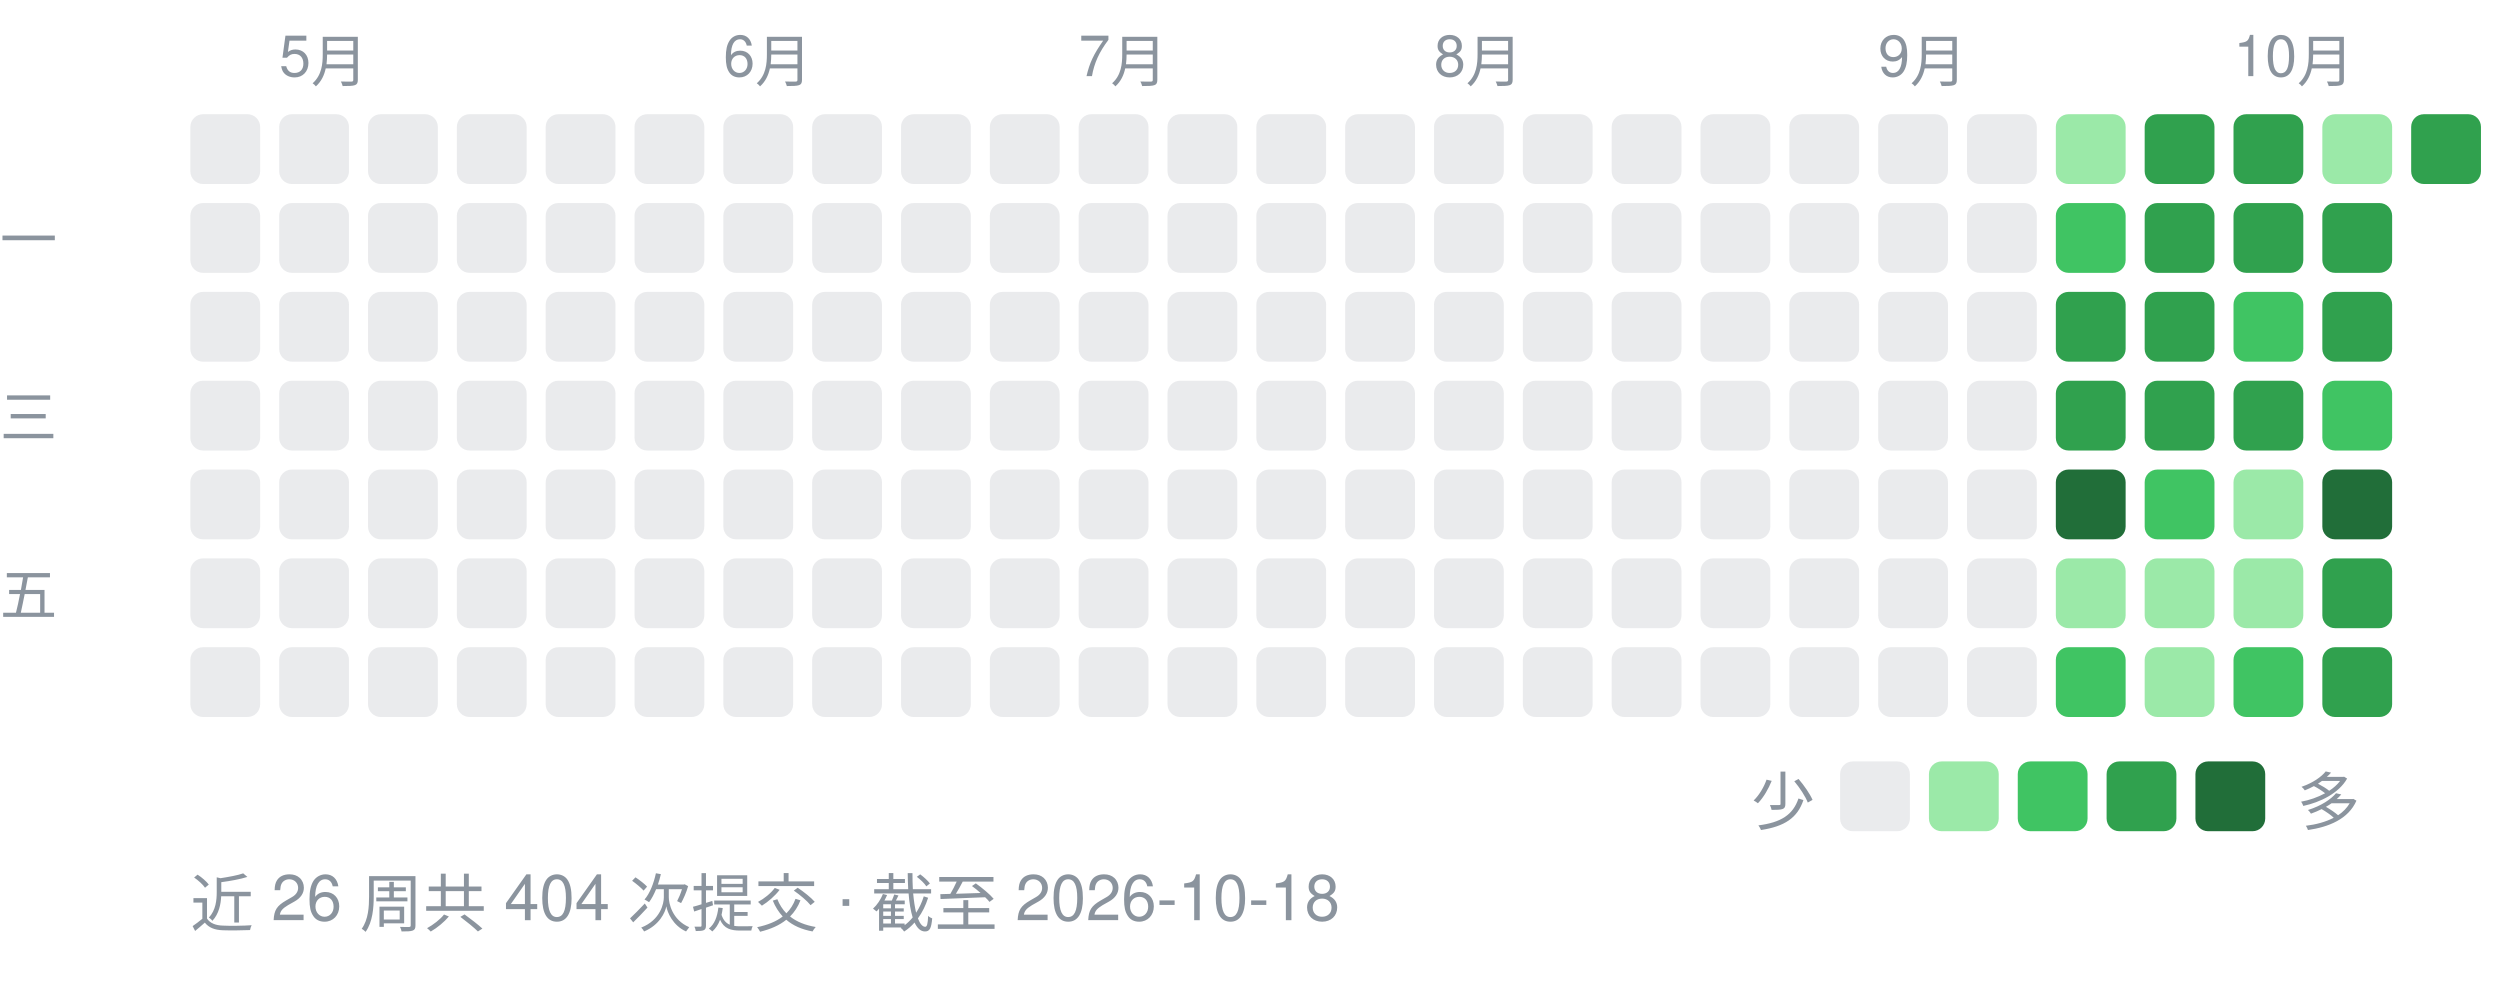
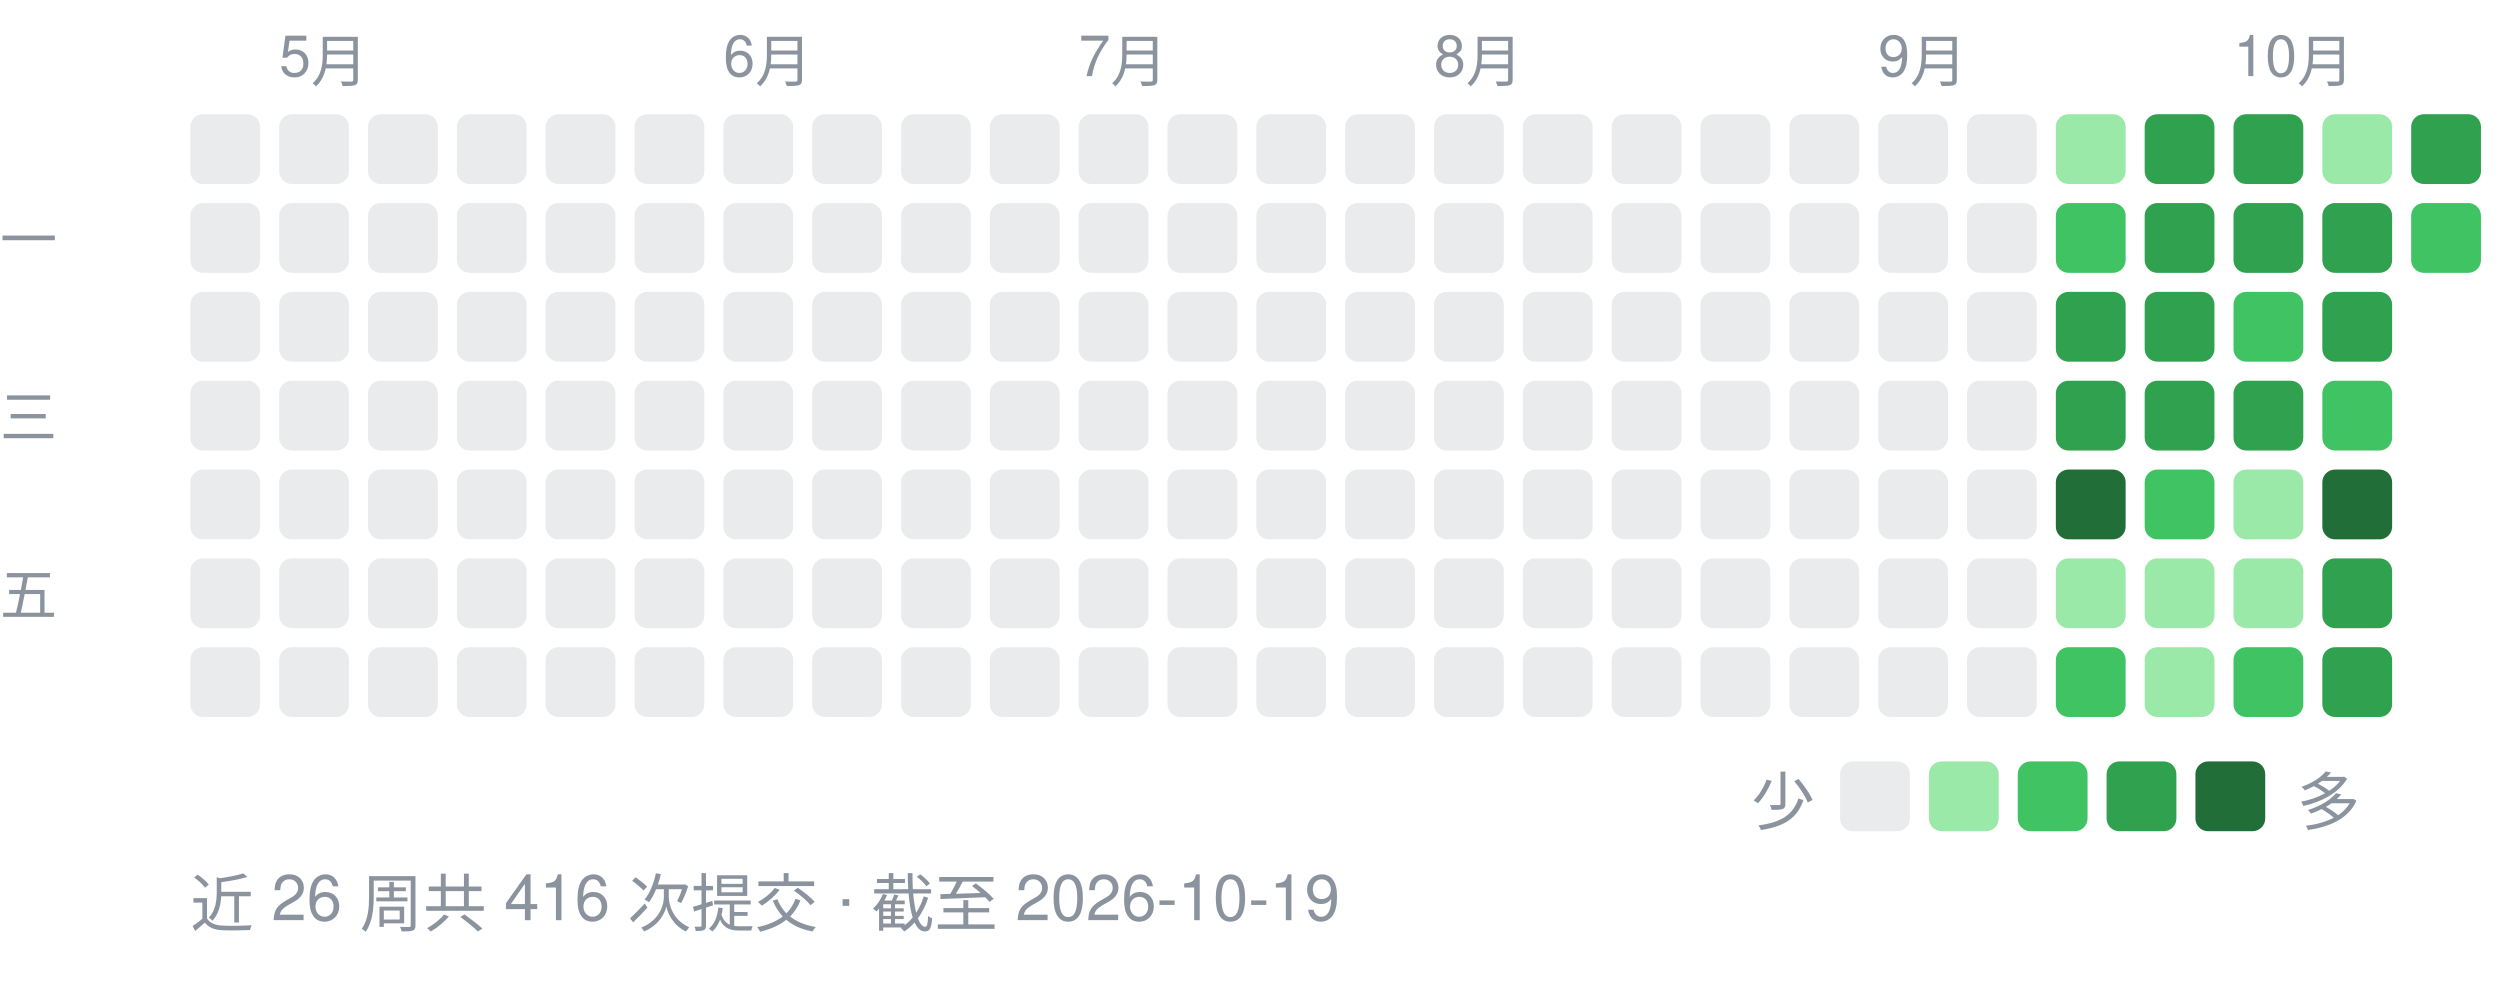
<svg xmlns="http://www.w3.org/2000/svg" width="394" height="156" viewBox="0 0 394 156" role="img">
  <g font-family="-apple-system,BlinkMacSystemFont,Segoe UI,Helvetica,Arial,PingFang SC,sans-serif" font-size="9" fill="#8b949e">
    <text x="44" y="12">5月</text>
    <text x="114" y="12">6月</text>
    <text x="170" y="12">7月</text>
    <text x="226" y="12">8月</text>
    <text x="296" y="12">9月</text>
    <text x="352" y="12">10月</text>
    <text x="0" y="41">一</text>
    <text x="0" y="69">三</text>
    <text x="0" y="97">五</text>
  </g>
  <rect x="30" y="18" width="11" height="11" rx="2" fill="rgba(139,148,158,0.18)" />
  <rect x="30" y="32" width="11" height="11" rx="2" fill="rgba(139,148,158,0.18)" />
  <rect x="30" y="46" width="11" height="11" rx="2" fill="rgba(139,148,158,0.18)" />
  <rect x="30" y="60" width="11" height="11" rx="2" fill="rgba(139,148,158,0.18)" />
  <rect x="30" y="74" width="11" height="11" rx="2" fill="rgba(139,148,158,0.18)" />
  <rect x="30" y="88" width="11" height="11" rx="2" fill="rgba(139,148,158,0.18)" />
  <rect x="30" y="102" width="11" height="11" rx="2" fill="rgba(139,148,158,0.18)" />
  <rect x="44" y="18" width="11" height="11" rx="2" fill="rgba(139,148,158,0.18)" />
  <rect x="44" y="32" width="11" height="11" rx="2" fill="rgba(139,148,158,0.18)" />
  <rect x="44" y="46" width="11" height="11" rx="2" fill="rgba(139,148,158,0.18)" />
  <rect x="44" y="60" width="11" height="11" rx="2" fill="rgba(139,148,158,0.18)" />
  <rect x="44" y="74" width="11" height="11" rx="2" fill="rgba(139,148,158,0.18)" />
  <rect x="44" y="88" width="11" height="11" rx="2" fill="rgba(139,148,158,0.18)" />
  <rect x="44" y="102" width="11" height="11" rx="2" fill="rgba(139,148,158,0.18)" />
  <rect x="58" y="18" width="11" height="11" rx="2" fill="rgba(139,148,158,0.18)" />
  <rect x="58" y="32" width="11" height="11" rx="2" fill="rgba(139,148,158,0.18)" />
  <rect x="58" y="46" width="11" height="11" rx="2" fill="rgba(139,148,158,0.18)" />
  <rect x="58" y="60" width="11" height="11" rx="2" fill="rgba(139,148,158,0.18)" />
  <rect x="58" y="74" width="11" height="11" rx="2" fill="rgba(139,148,158,0.18)" />
  <rect x="58" y="88" width="11" height="11" rx="2" fill="rgba(139,148,158,0.18)" />
  <rect x="58" y="102" width="11" height="11" rx="2" fill="rgba(139,148,158,0.18)" />
  <rect x="72" y="18" width="11" height="11" rx="2" fill="rgba(139,148,158,0.18)" />
  <rect x="72" y="32" width="11" height="11" rx="2" fill="rgba(139,148,158,0.18)" />
  <rect x="72" y="46" width="11" height="11" rx="2" fill="rgba(139,148,158,0.18)" />
  <rect x="72" y="60" width="11" height="11" rx="2" fill="rgba(139,148,158,0.18)" />
  <rect x="72" y="74" width="11" height="11" rx="2" fill="rgba(139,148,158,0.18)" />
  <rect x="72" y="88" width="11" height="11" rx="2" fill="rgba(139,148,158,0.18)" />
  <rect x="72" y="102" width="11" height="11" rx="2" fill="rgba(139,148,158,0.18)" />
  <rect x="86" y="18" width="11" height="11" rx="2" fill="rgba(139,148,158,0.18)" />
  <rect x="86" y="32" width="11" height="11" rx="2" fill="rgba(139,148,158,0.18)" />
  <rect x="86" y="46" width="11" height="11" rx="2" fill="rgba(139,148,158,0.18)" />
  <rect x="86" y="60" width="11" height="11" rx="2" fill="rgba(139,148,158,0.18)" />
  <rect x="86" y="74" width="11" height="11" rx="2" fill="rgba(139,148,158,0.18)" />
  <rect x="86" y="88" width="11" height="11" rx="2" fill="rgba(139,148,158,0.18)" />
  <rect x="86" y="102" width="11" height="11" rx="2" fill="rgba(139,148,158,0.18)" />
  <rect x="100" y="18" width="11" height="11" rx="2" fill="rgba(139,148,158,0.18)" />
  <rect x="100" y="32" width="11" height="11" rx="2" fill="rgba(139,148,158,0.18)" />
  <rect x="100" y="46" width="11" height="11" rx="2" fill="rgba(139,148,158,0.18)" />
  <rect x="100" y="60" width="11" height="11" rx="2" fill="rgba(139,148,158,0.18)" />
  <rect x="100" y="74" width="11" height="11" rx="2" fill="rgba(139,148,158,0.18)" />
  <rect x="100" y="88" width="11" height="11" rx="2" fill="rgba(139,148,158,0.18)" />
  <rect x="100" y="102" width="11" height="11" rx="2" fill="rgba(139,148,158,0.18)" />
  <rect x="114" y="18" width="11" height="11" rx="2" fill="rgba(139,148,158,0.18)" />
  <rect x="114" y="32" width="11" height="11" rx="2" fill="rgba(139,148,158,0.18)" />
  <rect x="114" y="46" width="11" height="11" rx="2" fill="rgba(139,148,158,0.18)" />
  <rect x="114" y="60" width="11" height="11" rx="2" fill="rgba(139,148,158,0.18)" />
  <rect x="114" y="74" width="11" height="11" rx="2" fill="rgba(139,148,158,0.18)" />
  <rect x="114" y="88" width="11" height="11" rx="2" fill="rgba(139,148,158,0.18)" />
  <rect x="114" y="102" width="11" height="11" rx="2" fill="rgba(139,148,158,0.18)" />
  <rect x="128" y="18" width="11" height="11" rx="2" fill="rgba(139,148,158,0.18)" />
  <rect x="128" y="32" width="11" height="11" rx="2" fill="rgba(139,148,158,0.18)" />
  <rect x="128" y="46" width="11" height="11" rx="2" fill="rgba(139,148,158,0.18)" />
  <rect x="128" y="60" width="11" height="11" rx="2" fill="rgba(139,148,158,0.18)" />
  <rect x="128" y="74" width="11" height="11" rx="2" fill="rgba(139,148,158,0.18)" />
  <rect x="128" y="88" width="11" height="11" rx="2" fill="rgba(139,148,158,0.18)" />
  <rect x="128" y="102" width="11" height="11" rx="2" fill="rgba(139,148,158,0.18)" />
  <rect x="142" y="18" width="11" height="11" rx="2" fill="rgba(139,148,158,0.18)" />
  <rect x="142" y="32" width="11" height="11" rx="2" fill="rgba(139,148,158,0.18)" />
  <rect x="142" y="46" width="11" height="11" rx="2" fill="rgba(139,148,158,0.18)" />
  <rect x="142" y="60" width="11" height="11" rx="2" fill="rgba(139,148,158,0.18)" />
  <rect x="142" y="74" width="11" height="11" rx="2" fill="rgba(139,148,158,0.18)" />
  <rect x="142" y="88" width="11" height="11" rx="2" fill="rgba(139,148,158,0.18)" />
  <rect x="142" y="102" width="11" height="11" rx="2" fill="rgba(139,148,158,0.18)" />
  <rect x="156" y="18" width="11" height="11" rx="2" fill="rgba(139,148,158,0.18)" />
  <rect x="156" y="32" width="11" height="11" rx="2" fill="rgba(139,148,158,0.18)" />
  <rect x="156" y="46" width="11" height="11" rx="2" fill="rgba(139,148,158,0.18)" />
  <rect x="156" y="60" width="11" height="11" rx="2" fill="rgba(139,148,158,0.18)" />
  <rect x="156" y="74" width="11" height="11" rx="2" fill="rgba(139,148,158,0.18)" />
  <rect x="156" y="88" width="11" height="11" rx="2" fill="rgba(139,148,158,0.18)" />
  <rect x="156" y="102" width="11" height="11" rx="2" fill="rgba(139,148,158,0.18)" />
  <rect x="170" y="18" width="11" height="11" rx="2" fill="rgba(139,148,158,0.18)" />
  <rect x="170" y="32" width="11" height="11" rx="2" fill="rgba(139,148,158,0.18)" />
  <rect x="170" y="46" width="11" height="11" rx="2" fill="rgba(139,148,158,0.18)" />
  <rect x="170" y="60" width="11" height="11" rx="2" fill="rgba(139,148,158,0.18)" />
  <rect x="170" y="74" width="11" height="11" rx="2" fill="rgba(139,148,158,0.18)" />
  <rect x="170" y="88" width="11" height="11" rx="2" fill="rgba(139,148,158,0.18)" />
  <rect x="170" y="102" width="11" height="11" rx="2" fill="rgba(139,148,158,0.18)" />
  <rect x="184" y="18" width="11" height="11" rx="2" fill="rgba(139,148,158,0.18)" />
  <rect x="184" y="32" width="11" height="11" rx="2" fill="rgba(139,148,158,0.18)" />
  <rect x="184" y="46" width="11" height="11" rx="2" fill="rgba(139,148,158,0.18)" />
  <rect x="184" y="60" width="11" height="11" rx="2" fill="rgba(139,148,158,0.18)" />
  <rect x="184" y="74" width="11" height="11" rx="2" fill="rgba(139,148,158,0.18)" />
  <rect x="184" y="88" width="11" height="11" rx="2" fill="rgba(139,148,158,0.18)" />
  <rect x="184" y="102" width="11" height="11" rx="2" fill="rgba(139,148,158,0.18)" />
  <rect x="198" y="18" width="11" height="11" rx="2" fill="rgba(139,148,158,0.18)" />
  <rect x="198" y="32" width="11" height="11" rx="2" fill="rgba(139,148,158,0.18)" />
  <rect x="198" y="46" width="11" height="11" rx="2" fill="rgba(139,148,158,0.18)" />
  <rect x="198" y="60" width="11" height="11" rx="2" fill="rgba(139,148,158,0.18)" />
  <rect x="198" y="74" width="11" height="11" rx="2" fill="rgba(139,148,158,0.18)" />
  <rect x="198" y="88" width="11" height="11" rx="2" fill="rgba(139,148,158,0.18)" />
  <rect x="198" y="102" width="11" height="11" rx="2" fill="rgba(139,148,158,0.18)" />
  <rect x="212" y="18" width="11" height="11" rx="2" fill="rgba(139,148,158,0.18)" />
  <rect x="212" y="32" width="11" height="11" rx="2" fill="rgba(139,148,158,0.18)" />
  <rect x="212" y="46" width="11" height="11" rx="2" fill="rgba(139,148,158,0.18)" />
  <rect x="212" y="60" width="11" height="11" rx="2" fill="rgba(139,148,158,0.18)" />
  <rect x="212" y="74" width="11" height="11" rx="2" fill="rgba(139,148,158,0.18)" />
  <rect x="212" y="88" width="11" height="11" rx="2" fill="rgba(139,148,158,0.18)" />
  <rect x="212" y="102" width="11" height="11" rx="2" fill="rgba(139,148,158,0.18)" />
  <rect x="226" y="18" width="11" height="11" rx="2" fill="rgba(139,148,158,0.18)" />
  <rect x="226" y="32" width="11" height="11" rx="2" fill="rgba(139,148,158,0.18)" />
  <rect x="226" y="46" width="11" height="11" rx="2" fill="rgba(139,148,158,0.18)" />
  <rect x="226" y="60" width="11" height="11" rx="2" fill="rgba(139,148,158,0.18)" />
  <rect x="226" y="74" width="11" height="11" rx="2" fill="rgba(139,148,158,0.18)" />
  <rect x="226" y="88" width="11" height="11" rx="2" fill="rgba(139,148,158,0.18)" />
  <rect x="226" y="102" width="11" height="11" rx="2" fill="rgba(139,148,158,0.18)" />
  <rect x="240" y="18" width="11" height="11" rx="2" fill="rgba(139,148,158,0.18)" />
  <rect x="240" y="32" width="11" height="11" rx="2" fill="rgba(139,148,158,0.18)" />
  <rect x="240" y="46" width="11" height="11" rx="2" fill="rgba(139,148,158,0.18)" />
  <rect x="240" y="60" width="11" height="11" rx="2" fill="rgba(139,148,158,0.18)" />
  <rect x="240" y="74" width="11" height="11" rx="2" fill="rgba(139,148,158,0.18)" />
  <rect x="240" y="88" width="11" height="11" rx="2" fill="rgba(139,148,158,0.18)" />
  <rect x="240" y="102" width="11" height="11" rx="2" fill="rgba(139,148,158,0.18)" />
  <rect x="254" y="18" width="11" height="11" rx="2" fill="rgba(139,148,158,0.18)" />
  <rect x="254" y="32" width="11" height="11" rx="2" fill="rgba(139,148,158,0.18)" />
  <rect x="254" y="46" width="11" height="11" rx="2" fill="rgba(139,148,158,0.18)" />
  <rect x="254" y="60" width="11" height="11" rx="2" fill="rgba(139,148,158,0.18)" />
  <rect x="254" y="74" width="11" height="11" rx="2" fill="rgba(139,148,158,0.18)" />
  <rect x="254" y="88" width="11" height="11" rx="2" fill="rgba(139,148,158,0.18)" />
  <rect x="254" y="102" width="11" height="11" rx="2" fill="rgba(139,148,158,0.18)" />
  <rect x="268" y="18" width="11" height="11" rx="2" fill="rgba(139,148,158,0.18)" />
  <rect x="268" y="32" width="11" height="11" rx="2" fill="rgba(139,148,158,0.18)" />
  <rect x="268" y="46" width="11" height="11" rx="2" fill="rgba(139,148,158,0.18)" />
  <rect x="268" y="60" width="11" height="11" rx="2" fill="rgba(139,148,158,0.18)" />
  <rect x="268" y="74" width="11" height="11" rx="2" fill="rgba(139,148,158,0.18)" />
  <rect x="268" y="88" width="11" height="11" rx="2" fill="rgba(139,148,158,0.18)" />
  <rect x="268" y="102" width="11" height="11" rx="2" fill="rgba(139,148,158,0.18)" />
  <rect x="282" y="18" width="11" height="11" rx="2" fill="rgba(139,148,158,0.18)" />
  <rect x="282" y="32" width="11" height="11" rx="2" fill="rgba(139,148,158,0.18)" />
  <rect x="282" y="46" width="11" height="11" rx="2" fill="rgba(139,148,158,0.18)" />
  <rect x="282" y="60" width="11" height="11" rx="2" fill="rgba(139,148,158,0.18)" />
  <rect x="282" y="74" width="11" height="11" rx="2" fill="rgba(139,148,158,0.18)" />
  <rect x="282" y="88" width="11" height="11" rx="2" fill="rgba(139,148,158,0.18)" />
  <rect x="282" y="102" width="11" height="11" rx="2" fill="rgba(139,148,158,0.18)" />
  <rect x="296" y="18" width="11" height="11" rx="2" fill="rgba(139,148,158,0.18)" />
  <rect x="296" y="32" width="11" height="11" rx="2" fill="rgba(139,148,158,0.18)" />
  <rect x="296" y="46" width="11" height="11" rx="2" fill="rgba(139,148,158,0.18)" />
  <rect x="296" y="60" width="11" height="11" rx="2" fill="rgba(139,148,158,0.18)" />
  <rect x="296" y="74" width="11" height="11" rx="2" fill="rgba(139,148,158,0.18)" />
  <rect x="296" y="88" width="11" height="11" rx="2" fill="rgba(139,148,158,0.18)" />
  <rect x="296" y="102" width="11" height="11" rx="2" fill="rgba(139,148,158,0.18)" />
  <rect x="310" y="18" width="11" height="11" rx="2" fill="rgba(139,148,158,0.18)" />
  <rect x="310" y="32" width="11" height="11" rx="2" fill="rgba(139,148,158,0.18)" />
  <rect x="310" y="46" width="11" height="11" rx="2" fill="rgba(139,148,158,0.18)" />
  <rect x="310" y="60" width="11" height="11" rx="2" fill="rgba(139,148,158,0.18)" />
  <rect x="310" y="74" width="11" height="11" rx="2" fill="rgba(139,148,158,0.18)" />
  <rect x="310" y="88" width="11" height="11" rx="2" fill="rgba(139,148,158,0.18)" />
  <rect x="310" y="102" width="11" height="11" rx="2" fill="rgba(139,148,158,0.18)" />
  <rect x="324" y="18" width="11" height="11" rx="2" fill="#9be9a8" />
  <rect x="324" y="32" width="11" height="11" rx="2" fill="#40c463" />
  <rect x="324" y="46" width="11" height="11" rx="2" fill="#30a14e" />
  <rect x="324" y="60" width="11" height="11" rx="2" fill="#30a14e" />
  <rect x="324" y="74" width="11" height="11" rx="2" fill="#216e39" />
  <rect x="324" y="88" width="11" height="11" rx="2" fill="#9be9a8" />
  <rect x="324" y="102" width="11" height="11" rx="2" fill="#40c463" />
  <rect x="338" y="18" width="11" height="11" rx="2" fill="#30a14e" />
  <rect x="338" y="32" width="11" height="11" rx="2" fill="#30a14e" />
  <rect x="338" y="46" width="11" height="11" rx="2" fill="#30a14e" />
  <rect x="338" y="60" width="11" height="11" rx="2" fill="#30a14e" />
  <rect x="338" y="74" width="11" height="11" rx="2" fill="#40c463" />
  <rect x="338" y="88" width="11" height="11" rx="2" fill="#9be9a8" />
  <rect x="338" y="102" width="11" height="11" rx="2" fill="#9be9a8" />
  <rect x="352" y="18" width="11" height="11" rx="2" fill="#30a14e" />
  <rect x="352" y="32" width="11" height="11" rx="2" fill="#30a14e" />
  <rect x="352" y="46" width="11" height="11" rx="2" fill="#40c463" />
  <rect x="352" y="60" width="11" height="11" rx="2" fill="#30a14e" />
  <rect x="352" y="74" width="11" height="11" rx="2" fill="#9be9a8" />
  <rect x="352" y="88" width="11" height="11" rx="2" fill="#9be9a8" />
  <rect x="352" y="102" width="11" height="11" rx="2" fill="#40c463" />
  <rect x="366" y="18" width="11" height="11" rx="2" fill="#9be9a8" />
  <rect x="366" y="32" width="11" height="11" rx="2" fill="#30a14e" />
  <rect x="366" y="46" width="11" height="11" rx="2" fill="#30a14e" />
  <rect x="366" y="60" width="11" height="11" rx="2" fill="#40c463" />
  <rect x="366" y="74" width="11" height="11" rx="2" fill="#216e39" />
  <rect x="366" y="88" width="11" height="11" rx="2" fill="#30a14e" />
  <rect x="366" y="102" width="11" height="11" rx="2" fill="#30a14e" />
  <rect x="380" y="18" width="11" height="11" rx="2" fill="#30a14e" />
+   <rect x="380" y="32" width="11" height="11" rx="2" fill="#40c463" />
  <g font-family="-apple-system,BlinkMacSystemFont,Segoe UI,Helvetica,Arial,PingFang SC,sans-serif" font-size="10" fill="#8b949e">
-     <text x="30" y="146">近 26 周共 404 次提交 · 截至 2026-10-18</text>
+     <text x="30" y="146">近 26 周共 416 次提交 · 截至 2026-10-19</text>
    <text x="286" y="130" text-anchor="end">少</text>
    <rect x="290" y="120" width="11" height="11" rx="2" fill="rgba(139,148,158,0.18)" />
    <rect x="304" y="120" width="11" height="11" rx="2" fill="#9be9a8" />
    <rect x="318" y="120" width="11" height="11" rx="2" fill="#40c463" />
    <rect x="332" y="120" width="11" height="11" rx="2" fill="#30a14e" />
    <rect x="346" y="120" width="11" height="11" rx="2" fill="#216e39" />
    <text x="362" y="130">多</text>
  </g>
</svg>
